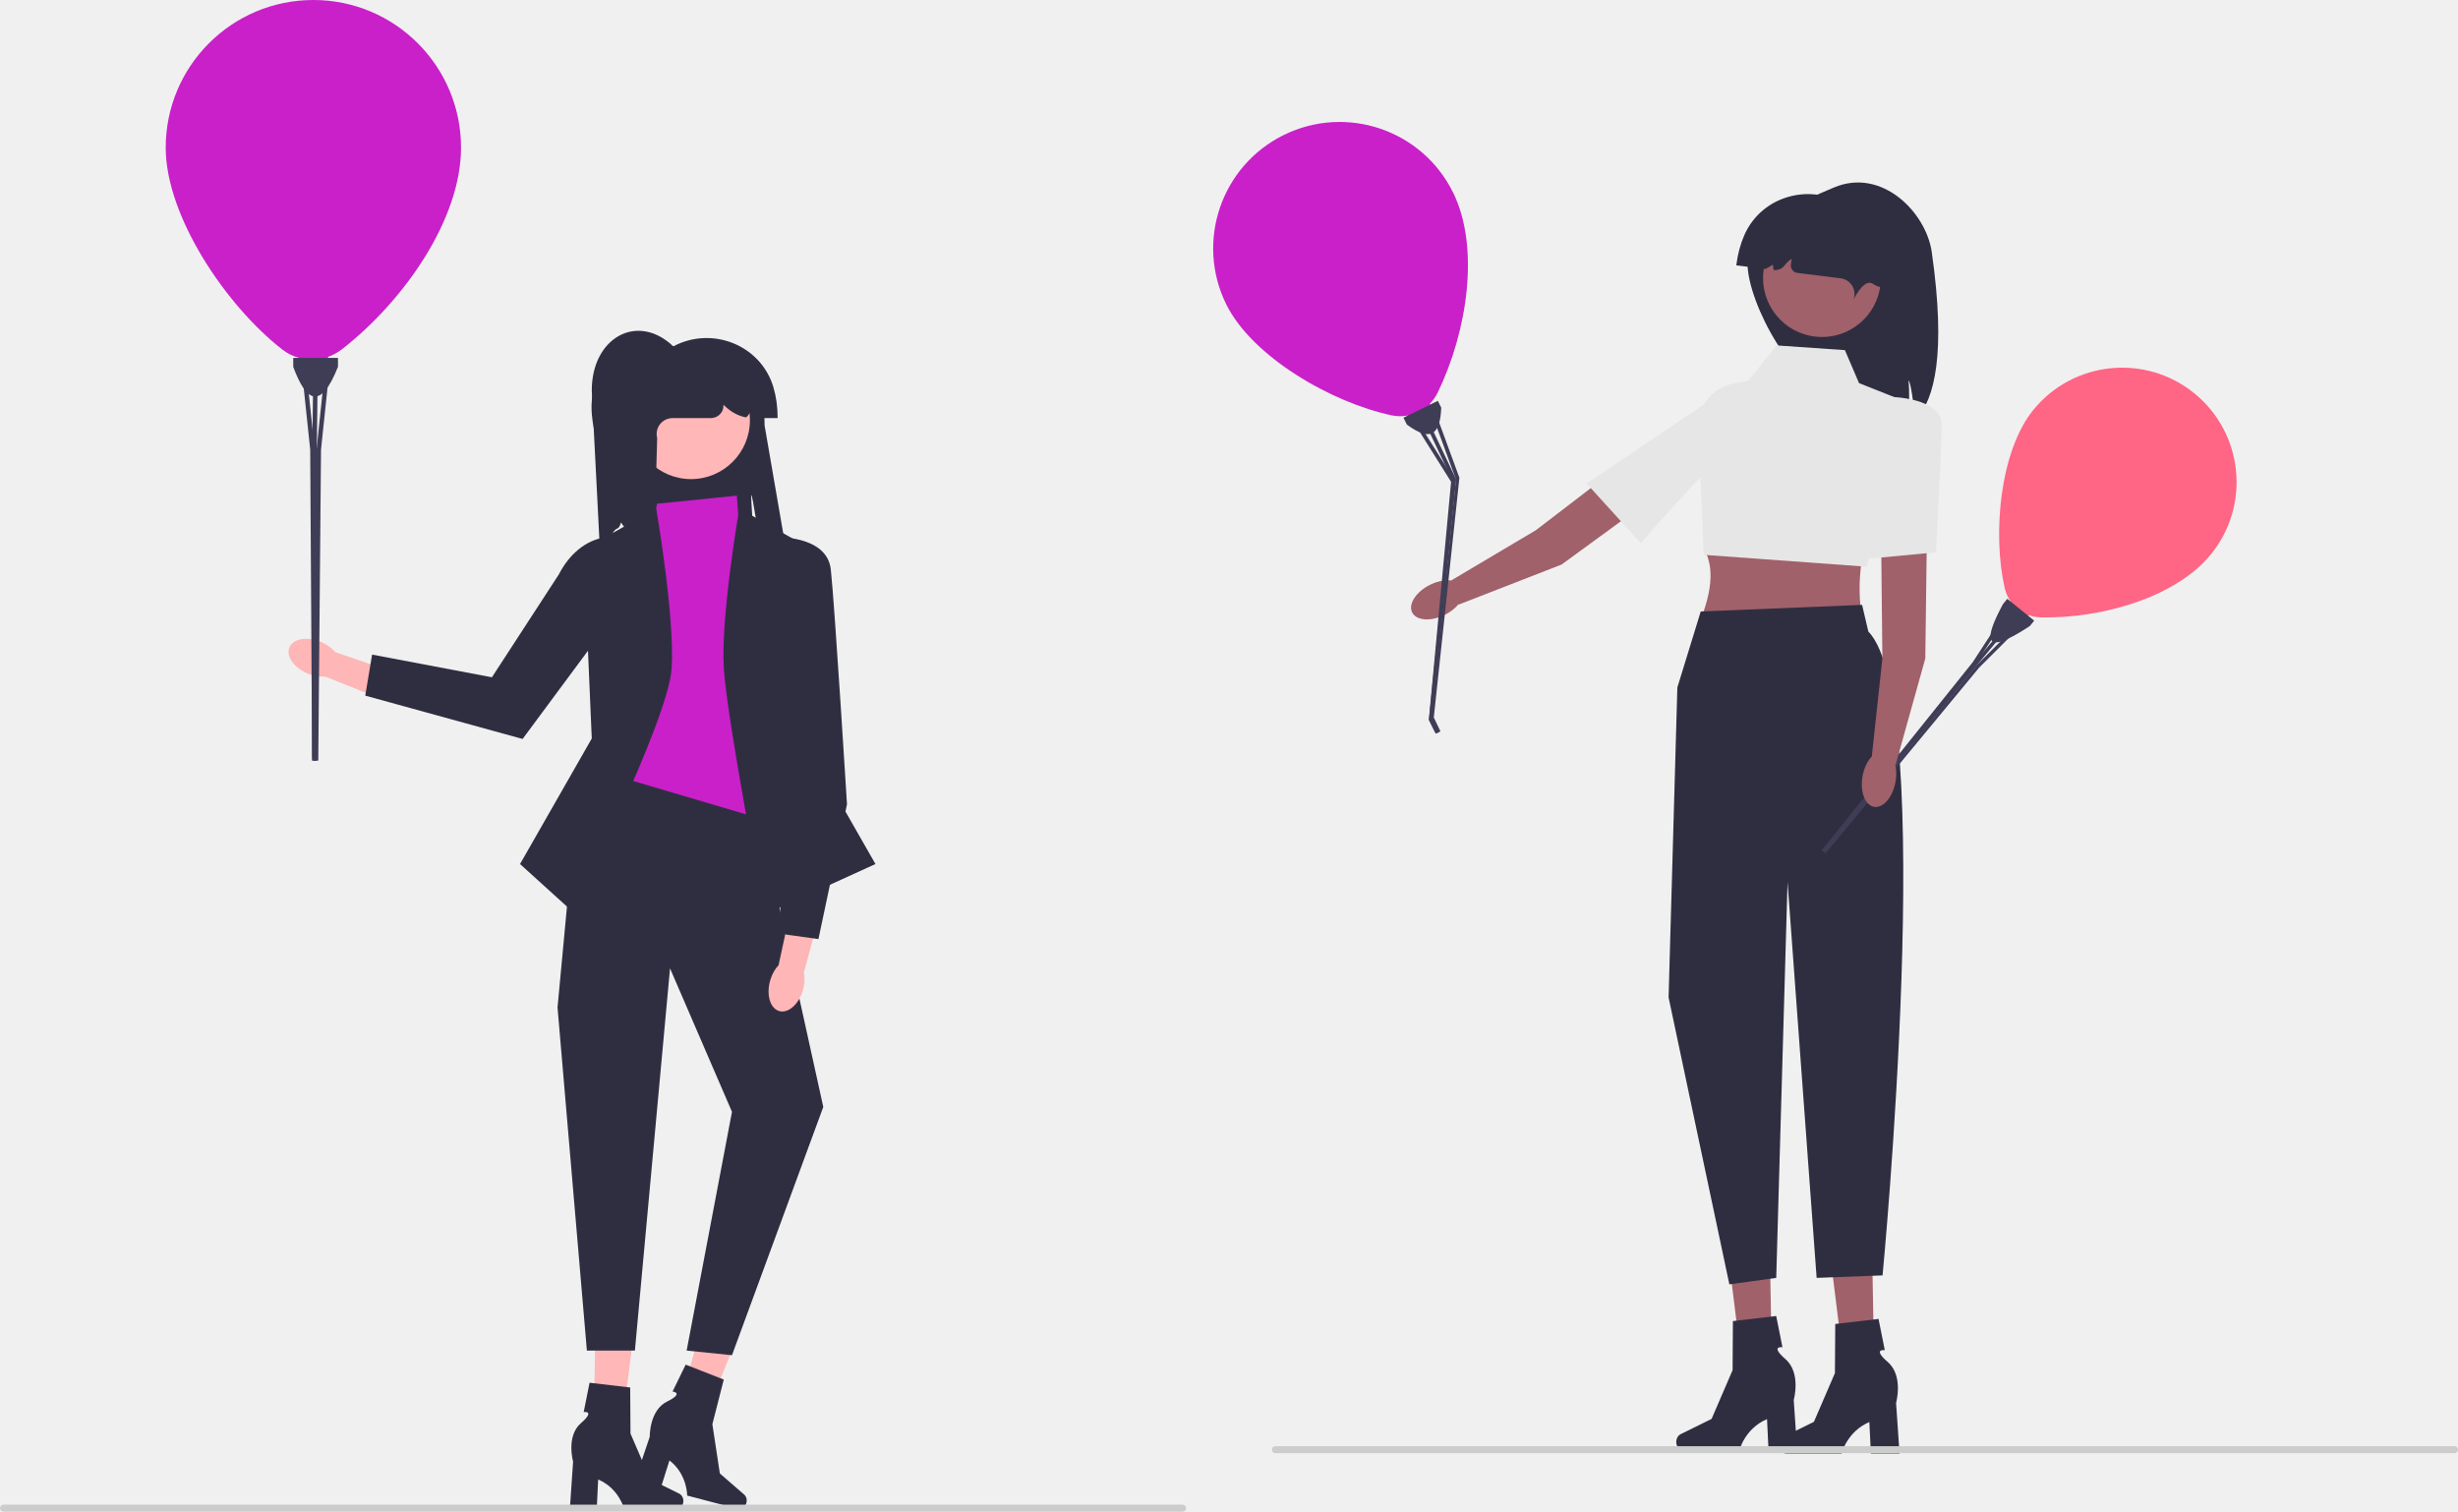
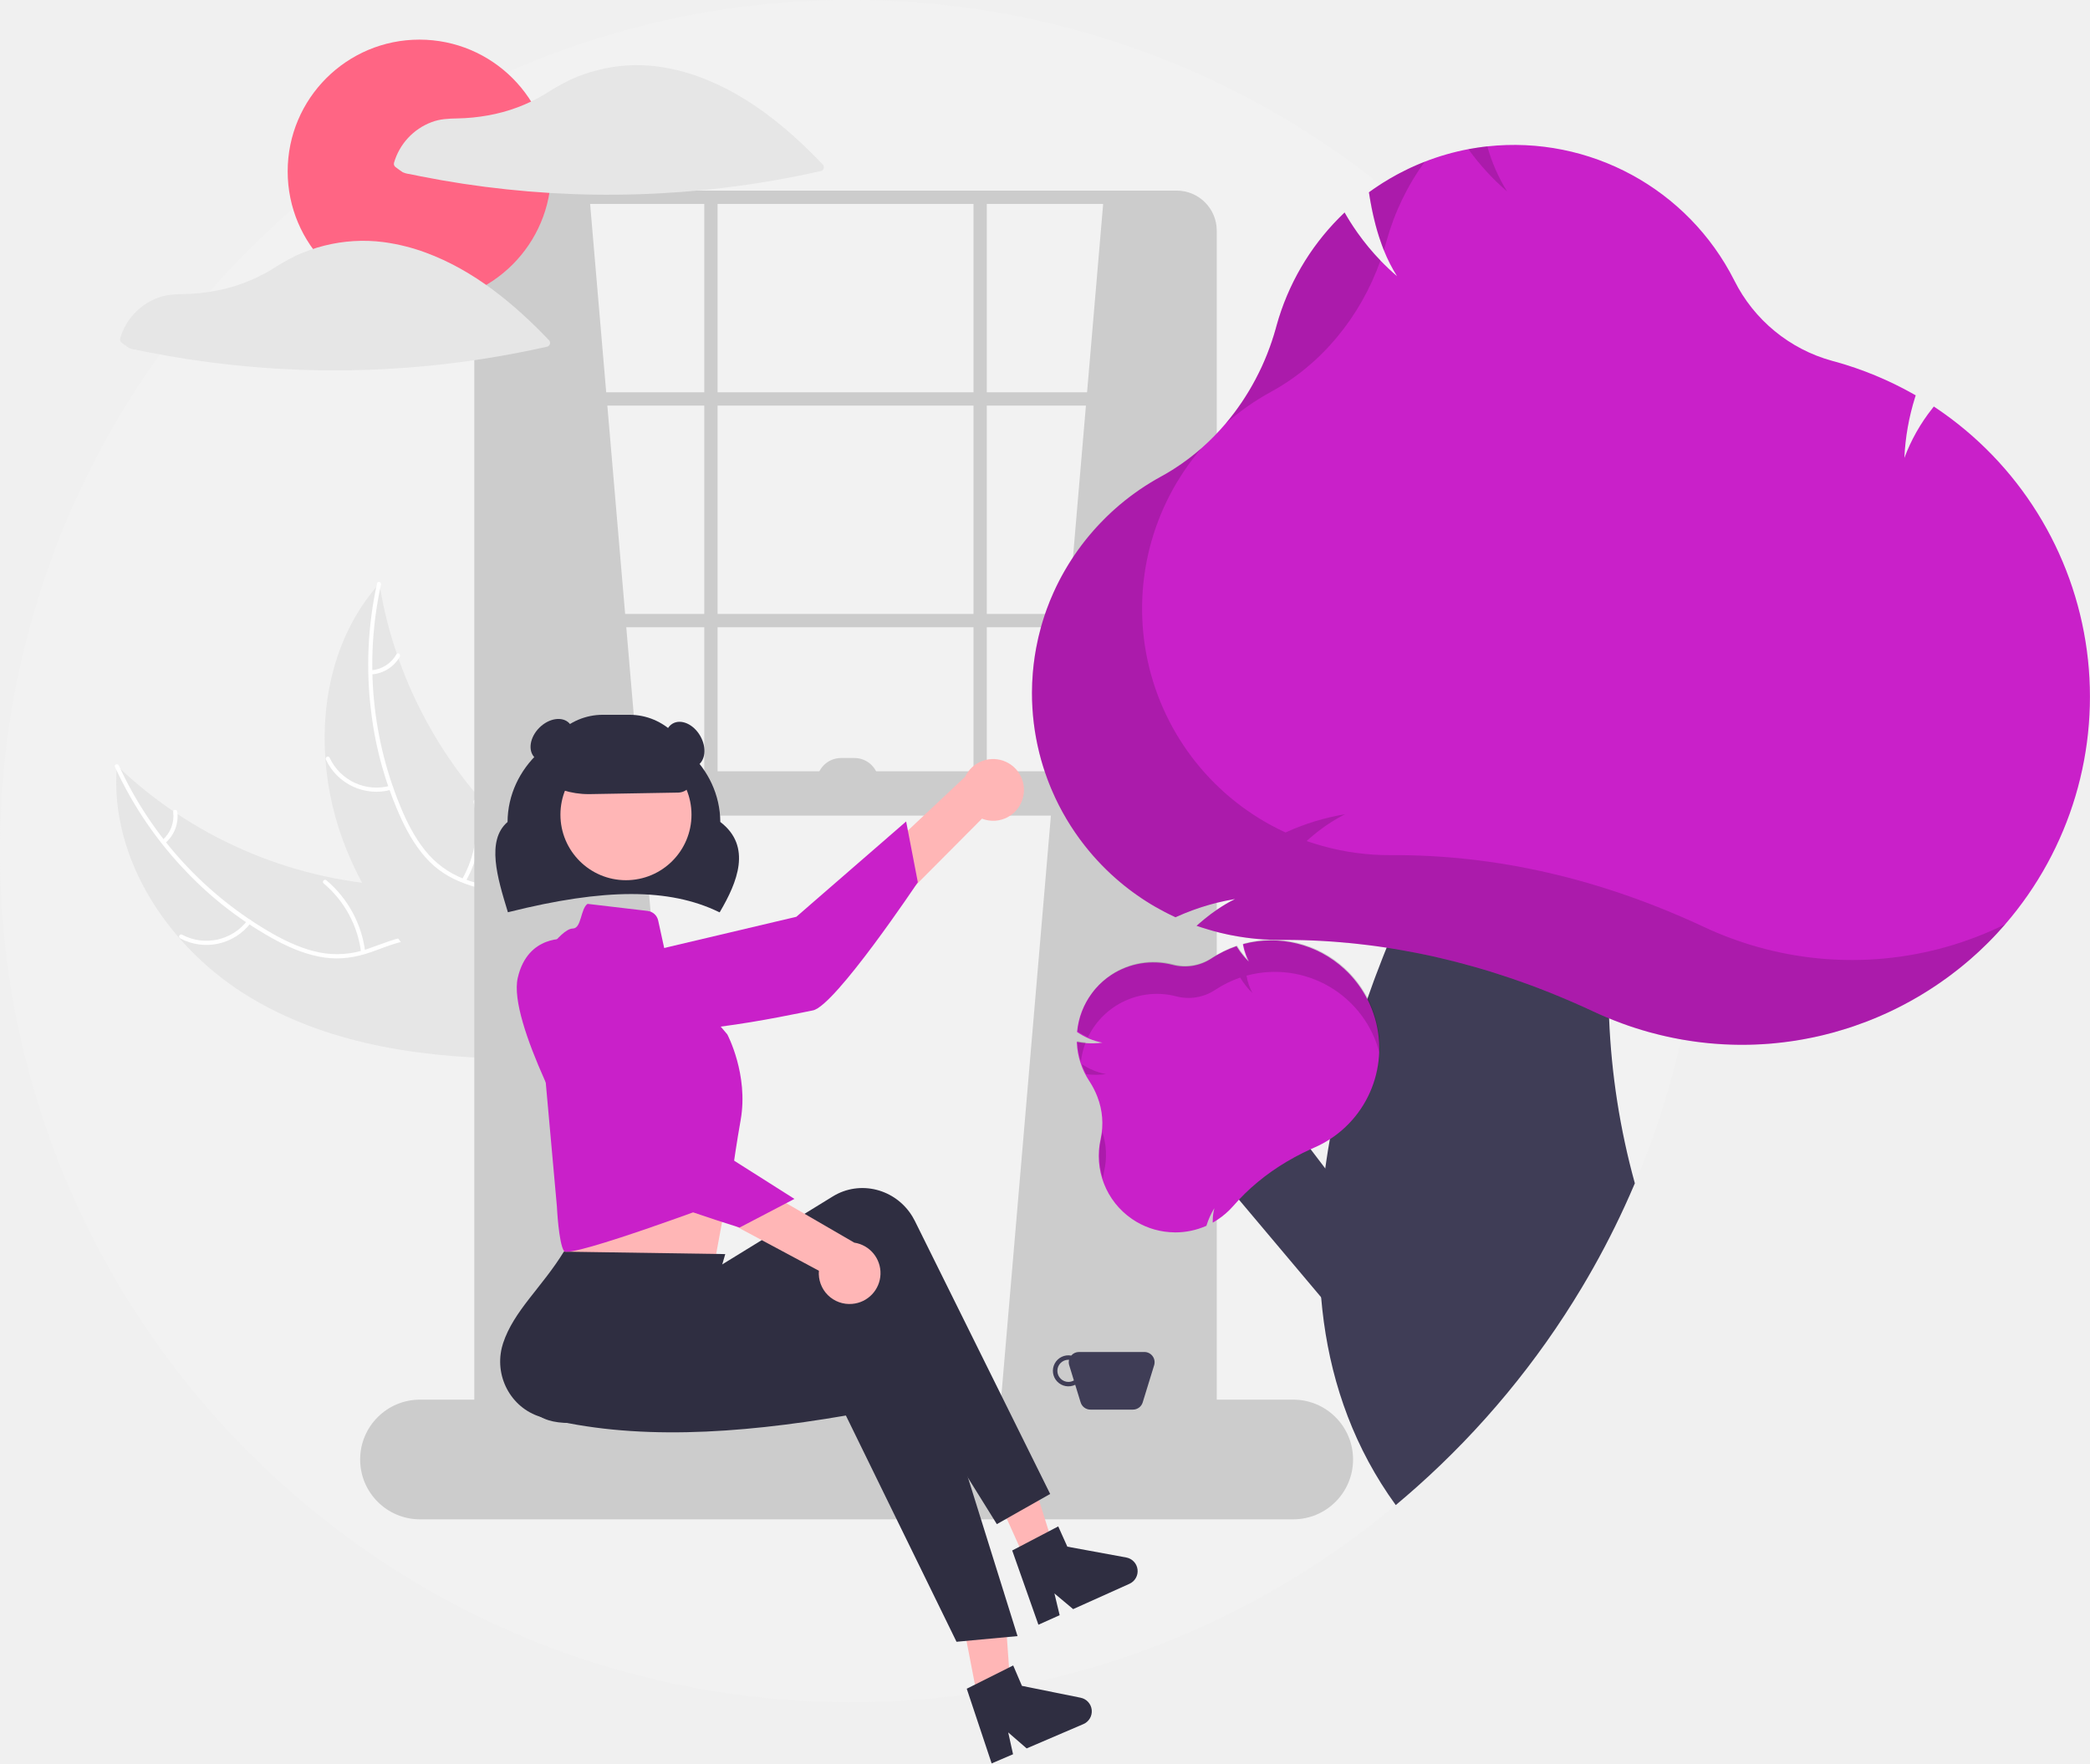
- <svg xmlns="http://www.w3.org/2000/svg" width="840.67" height="517.058" viewBox="0 0 840.67 517.058">
-   <path d="M268.192,184.276l-5.331,1.695c-.067-.29-.145-.58-.234-.87-.691-2.225-1.004,1.773-2.799,.29,.128,1.918-2.632-17.799-2.9-15.903-.112,.797,.853,14.007,.669,14.788l-41.397,.396c.234-3.987-1.89-2.453-3.769-5.972-1.11,3.307-1.282,.909-3.039,3.903-.736,1.266-1.522,2.481-2.37,3.669-.407,.586-.836,1.16-1.277,1.729l-.563,.178-2.788-54.646c0-18.016,15.613-26.765,27.881-15.056,6.518,6.222,22.461-1.924,26.135,3.976,3.669,5.905,5.091,14.057,5.091,23.068l6.691,38.754Z" fill="#2f2e41" />
-   <g>
-     <polygon points="202.911 494.667 211.892 494.879 216.898 454.53 203.644 454.217 202.911 494.667" fill="#ffb7b7" />
-     <path d="M233.724,513.404h0c0,1.517-1.077,2.747-2.405,2.747h-17.827s-1.754-7.052-8.907-10.087l-.494,10.087h-9.196l1.114-16.219s-2.46-8.677,2.649-13.113c5.109-4.435,.971-3.818,.971-3.818l2.01-10.038,13.896,1.634,.102,15.758,6.744,15.641,9.892,4.886c.88,.435,1.45,1.426,1.45,2.521l0,0Z" fill="#2f2e41" />
+ <svg xmlns="http://www.w3.org/2000/svg" data-name="Layer 1" width="943.001" height="795.629" viewBox="0 0 943.001 795.629">
+   <path d="M896.499,436.185q0,16.77-1.41,33.2-1.11,12.825-3.03,25.42-2.04,13.335-5,26.35v.01q-1.935,8.565-4.25,16.99a378.355,378.355,0,0,1-16.67,47.92q-2.16,5.085-4.46,10.1a378.585,378.585,0,0,1-19.46,36.94,385.534,385.534,0,0,1-74.35,89.85q-4.74,4.215-9.61,8.29a382.421,382.421,0,0,1-245.76,88.93c-212.08,0-384-171.92-384-384,0-212.08,171.92-384,384-384a382.306,382.306,0,0,1,238.77,83.25q4.77,3.78,9.42,7.73a386.731,386.731,0,0,1,42.23,41.8h.01A382.505,382.505,0,0,1,896.499,436.185Z" transform="translate(-128.4995 -52.18526)" fill="#f2f2f2" />
+   <path d="M241.856,502.516c-36.581-21.772-64.19-62.461-60.606-104.878a196.133,196.133,0,0,0,123.333,54.055c17.822,1.053,37.754.369,50.874,12.478,8.163,7.534,11.963,18.878,12.586,29.969.623,11.091-1.599,22.124-3.809,33.011l.761,2.667C322.426,529.978,278.436,524.288,241.856,502.516Z" transform="translate(-128.4995 -52.18526)" fill="#e6e6e6" />
+   <path d="M182.142,397.593a167.641,167.641,0,0,0,69.678,76.049c6.587,3.687,13.59,6.854,21.032,8.323a41.405,41.405,0,0,0,21.723-1.721c6.534-2.204,12.963-5.214,19.919-5.791,7.332-.608,14.12,2.221,19.453,7.175,6.525,6.062,10.483,14.107,14.08,22.109,3.994,8.885,8.001,18.176,15.659,24.565.928.774-.328,2.168-1.254,1.396-13.322-11.116-15.497-29.732-26.146-42.824-4.969-6.109-11.809-10.757-19.935-10.635-7.106.107-13.738,3.206-20.334,5.495-6.927,2.403-13.865,3.532-21.178,2.474-7.48-1.081-14.622-3.981-21.274-7.484a162.642,162.642,0,0,1-40.498-30.723A170.614,170.614,0,0,1,180.355,398.165c-.501-1.095,1.29-1.66,1.787-.572Z" transform="translate(-128.4995 -52.18526)" fill="#fff" />
+   <path d="M241.624,468.62a25.152,25.152,0,0,1-31.817,6.956c-1.064-.571-.227-2.25.838-1.679a23.29,23.29,0,0,0,29.583-6.531c.727-.964,2.119.296,1.396,1.254Z" transform="translate(-128.4995 -52.18526)" fill="#fff" />
+   <path d="M291.41,481.797a48.478,48.478,0,0,0-16.879-31.036c-.925-.777.33-2.172,1.254-1.396A50.424,50.424,0,0,1,293.284,481.697c.148,1.201-1.727,1.294-1.874.1Z" transform="translate(-128.4995 -52.18526)" fill="#fff" />
+   <path d="M201.841,431.157a14.237,14.237,0,0,0,4.79-12.632c-.163-1.198,1.712-1.29,1.874-.1a15.954,15.954,0,0,1-5.268,13.986.97.97,0,0,1-1.325.071.943.943,0,0,1-.071-1.325Z" transform="translate(-128.4995 -52.18526)" fill="#fff" />
+   <path d="M299.659,315.46c.123.745.246,1.491.383,2.243a187.493,187.493,0,0,0,7.517,29.471c.243.747.501,1.499.765,2.238a197.66,197.66,0,0,0,36.584,62.908,191.952,191.952,0,0,0,20.694,20.552c10.233,8.722,22.022,17.365,28.582,28.626a32.93,32.93,0,0,1,1.871,3.621L368.189,528.683c-.136.113-.258.232-.394.346l-.997,2.589c-.405-.299-.818-.618-1.223-.917-.236-.172-.465-.359-.701-.532-.155-.119-.31-.24-.457-.339-.052-.04-.103-.08-.141-.113-.147-.099-.273-.206-.405-.299q-3.474-2.664-6.923-5.386c-.015-.006-.015-.006-.023-.027-17.484-13.872-33.964-29.326-47.574-46.789-.409-.526-.833-1.057-1.23-1.611a183.167,183.167,0,0,1-16.25-25.087,161.928,161.928,0,0,1-6.968-14.829,134.653,134.653,0,0,1-9.588-40.995c-2.043-28.075,4.916-56.49,22.949-77.632C298.727,316.522,299.182,315.995,299.659,315.46Z" transform="translate(-128.4995 -52.18526)" fill="#e6e6e6" />
+   <path d="M300.403,315.957a167.641,167.641,0,0,0,9.848,102.672c3.04,6.91,6.724,13.655,11.782,19.308a41.405,41.405,0,0,0,18.381,11.705c6.544,2.175,13.489,3.641,19.391,7.369,6.22,3.929,9.937,10.274,11.212,17.441,1.56,8.769-.123,17.575-2.069,26.13-2.16,9.498-4.555,19.33-2.287,29.042.275,1.177-1.567,1.534-1.841.359-3.945-16.896,5.527-33.07,4.907-49.934-.29-7.869-2.953-15.699-9.515-20.494-5.738-4.193-12.899-5.711-19.544-7.856-6.977-2.252-13.197-5.528-18.399-10.775-5.322-5.367-9.278-11.982-12.481-18.784a162.642,162.642,0,0,1-13.838-48.913,170.614,170.614,0,0,1,2.683-57.888c.26-1.176,2.029-.549,1.771.619Z" transform="translate(-128.4995 -52.18526)" fill="#fff" />
+   <path d="M305.132,408.481A25.152,25.152,0,0,1,275.54,394.879c-.506-1.096,1.174-1.933,1.68-.836a23.29,23.29,0,0,0,27.553,12.596c1.161-.331,1.513,1.512.359,1.841Z" transform="translate(-128.4995 -52.18526)" fill="#fff" />
+   <path d="M336.95,448.976a48.477,48.477,0,0,0,5.209-34.943c-.271-1.178,1.571-1.535,1.841-.359a50.424,50.424,0,0,1-5.494,36.35c-.605,1.047-2.158-.006-1.556-1.048Z" transform="translate(-128.4995 -52.18526)" fill="#fff" />
+   <path d="M295.923,354.616a14.237,14.237,0,0,0,11.429-7.202c.591-1.055,2.144 0,1.556,1.048a15.954,15.954,0,0,1-12.626,7.995.97.97,0,0,1-1.1-.741.943.943,0,0,1,.741-1.1Z" transform="translate(-128.4995 -52.18526)" fill="#fff" />
+   <path d="M394.499,141.185l47,550.192-94,7.068V148.185C358.7,140.774,374.779,139.614,394.499,141.185Z" transform="translate(-128.4995 -52.18526)" fill="#ccc" />
+   <path d="M626.499,141.185l-47,550.192,94,7.068V148.185C662.298,140.774,646.22,139.614,626.499,141.185Z" transform="translate(-128.4995 -52.18526)" fill="#ccc" />
+   <path d="M659.425,721.185H360.574a18.095,18.095,0,0,1-18.075-18.075V156.26a18.095,18.095,0,0,1,18.075-18.075H659.425A18.095,18.095,0,0,1,677.499,156.26v546.85A18.095,18.095,0,0,1,659.425,721.185Zm-298.851-577A12.088,12.088,0,0,0,348.499,156.26v546.85a12.089,12.089,0,0,0,12.075,12.075H659.425a12.089,12.089,0,0,0,12.075-12.075V156.26a12.088,12.088,0,0,0-12.075-12.075Z" transform="translate(-128.4995 -52.18526)" fill="#ccc" />
+   <rect x="217" y="177" width="329" height="6" fill="#ccc" />
+   <rect x="217" y="277" width="329" height="6" fill="#ccc" />
+   <rect x="317.764" y="89" width="6" height="273" fill="#ccc" />
+   <rect x="439.236" y="89" width="6" height="273" fill="#ccc" />
+   <path d="M711.999,737.685h-394a27,27,0,0,1,0-54h394a27,27,0,0,1,0,54Z" transform="translate(-128.4995 -52.18526)" fill="#ccc" />
+   <rect x="219" y="348" width="327" height="20" fill="#ccc" />
+   <path d="M453.194,463.836l-.415-.2c-22.292-10.769-51.483-10.759-94.653.035l-.461.115-.138-.455c-4.567-14.974-9.74-31.934-.021-40.278.136-24.485,21.614-44.368,47.996-44.368,26.376,0,47.851,19.872,47.995,44.351,14.458,11.054,7.567,27.388-.068,40.402Z" transform="translate(-128.4995 -52.18526)" fill="#2f2e41" />
+   <path d="M590.206,411.405a13.844,13.844,0,0,1-18.647,10.147l-78.778,79.165L485.753,476.136,563.994,402.621a13.919,13.919,0,0,1,26.212,8.784Z" transform="translate(-128.4995 -52.18526)" fill="#ffb6b6" />
+   <path d="M395.507,487.618s-7.147,16.197,10.488,26.185,79.273-3.812,89.274-5.738S542.625,450.237,542.625,450.237l-5.282-27.415-49.54,43.005Z" transform="translate(-128.4995 -52.18526)" fill="#c920c9" />
+   <path d="M382.499,577.185l1,19s-2.952,16.83-.524,20.462c2.409,3.614,68.15,4.07,68.15,4.07s4.344-23.416,8.085-43.913Z" transform="translate(-128.4995 -52.18526)" fill="#ffb6b6" />
+   <polygon points="443.014 776.221 456.758 773.445 452.824 717.931 432.54 722.028 443.014 776.221" fill="#ffb6b6" />
+   <polygon points="462.701 703.978 475.478 698.233 458.903 645.117 440.045 653.597 462.701 703.978" fill="#ffb6b6" />
+   <path d="M602.33,726.235l-24.058,13.622-59.332-95.342c-41.651,28.061-82.381,41.499-123.441,48.67-13.882,2.472-28.035,1.219-30.701-12.91q-.187-.991-.298-1.993c-1.639-15.433,17.558-35.215,19.999-54.097l52.54-3.154,6.479,8.307L504.28,591.982c12.219-7.512,28.291-3.449,35.897,9.076q.602.992,1.118,2.033Z" transform="translate(-128.4995 -52.18526)" fill="#2f2e41" />
+   <path d="M587.605,790.372l-27.528,2.558-49.913-102.081c-49.495,8.512-96.19,11.239-136.579.942-13.675-3.438-22.034-17.558-18.67-31.538q.236-.98.545-1.94c4.834-14.748,17.487-25.183,27.456-41.404L455.733,618.016l-8.133,28.062,70.736-9.154c14.225-1.841,27.217,8.456,29.018,22.998q.143,1.152.186,2.313Z" transform="translate(-128.4995 -52.18526)" fill="#2f2e41" />
+   <circle cx="282.432" cy="367.57" r="29.568" fill="#ffb6b6" />
+   <path d="M393.598,459.997l27.111,3.19a5.532,5.532,0,0,1,4.758,4.313l4.311,19.729,26.877,31.651s9.651,18.096,6.032,38.605-5.21,35.748-5.21,35.748S385.381,620.263,382.968,616.644s-3.196-20.058-3.196-20.058L370.121,489.216S380.979,471.121,387.011,471.121C390.904,470.989,390.405,462.228,393.598,459.997Z" transform="translate(-128.4995 -52.18526)" fill="#c920c9" />
+   <ellipse cx="329.711" cy="539.387" rx="6.884" ry="8.261" fill="#c920c9" />
+   <path d="M564.693,814.113l20.954-10.501,3.949,9.213,26.496,5.356a6.261,6.261,0,0,1,1.227,11.892l-25.601,10.974-8.319-7.222,2.183,9.852-9.653,4.138Z" transform="translate(-128.4995 -52.18526)" fill="#2f2e41" />
+   <path d="M585.204,751.744l20.766-10.868,4.111,9.142,26.587,4.889a6.261,6.261,0,0,1,1.436,11.869l-25.404,11.422-8.445-7.074,2.356,9.812-9.578,4.307Z" transform="translate(-128.4995 -52.18526)" fill="#2f2e41" />
+   <path d="M394.039,410.48a37.838,37.838,0,0,1-21.826-6.886l-.213-.149v-.26a28.532,28.532,0,0,1,28.5-28.5h12a28.532,28.532,0,0,1,28.5,28.5,6.636,6.636,0,0,1-6.49,6.604l-39.796.686C394.488,410.479,394.263,410.48,394.039,410.48Z" transform="translate(-128.4995 -52.18526)" fill="#2f2e41" />
+   <ellipse cx="437.499" cy="388.185" rx="8" ry="11" transform="translate(-263.9783 218.5714) rotate(-30)" fill="#2f2e41" />
+   <ellipse cx="377.5" cy="386.185" rx="11" ry="8" transform="translate(-291.0066 327.8583) rotate(-45)" fill="#2f2e41" />
+   <path d="M644.838,662.185H615.325a4.57,4.57,0,0,0-3.499,1.617,6.999,6.999,0,1,0,1.806,13.173l2.448,7.954a4.611,4.611,0,0,0,4.408,3.255h19.188a4.611,4.611,0,0,0,4.407-3.255l5.163-16.777A4.612,4.612,0,0,0,644.838,662.185Zm-34.256,13.5a5,5,0,1,1,0-10c.091,0,.176.022.267.027a4.564,4.564,0,0,0,.07,2.441l2.112,6.865A4.937,4.937,0,0,1,610.581,675.685Z" transform="translate(-128.4995 -52.18526)" fill="#3f3d56" />
+   <path d="M513.052,640.478a13.844,13.844,0,0,1-15.07-14.951L399.543,572.775,421.074,558.989l92.873,53.858a13.919,13.919,0,0,1-.895,27.63Z" transform="translate(-128.4995 -52.18526)" fill="#ffb6b6" />
+   <path d="M384.182,475.832s-17.566-2.2-22.075,17.56,26.396,74.846,31.111,83.874,68.983,28.773,68.983,28.773l24.747-12.926-55.411-35.118Z" transform="translate(-128.4995 -52.18526)" fill="#c920c9" />
+   <path d="M379.5,342h6a11,11,0,0,1,11,11v0a0,0,0,0,1,0,0h-28a0,0,0,0,1,0,0v0A11,11,0,0,1,379.5,342Z" fill="#ccc" />
+   <circle cx="189.242" cy="77.324" r="59.442" fill="#ff6584" />
+   <path d="M499.738,126.411c-15.731-16.502-34.001-31.557-55.63-39.512a89.414,89.414,0,0,0-18.633-4.682c-.051-.007-.1.003-.15-.001a2.746,2.746,0,0,0-.314-.062,71.725,71.725,0,0,0-26.622,1.607A73.554,73.554,0,0,0,385.993,88.079a108.399,108.399,0,0,0-11.631,6.592,75.653,75.653,0,0,1-25.703,9.589,86.468,86.468,0,0,1-13.805,1.355c-4.018.081-7.807.22-11.613,1.672a27.874,27.874,0,0,0-16.976,18.381,1.807,1.807,0,0,0,.803,1.974c1.03.737,2.034,1.574,3.115,2.231a9.719,9.719,0,0,0,3.043.83q2.58.544,5.167,1.057,9.529,1.888,19.137,3.343,19.442,2.943,39.094,4.146a435.303,435.303,0,0,0,78.685-2.365,436.802,436.802,0,0,0,43.655-7.551A1.764,1.764,0,0,0,499.738,126.411Z" transform="translate(-128.4995 -52.18526)" fill="#e6e6e6" />
+   <path d="M320.562,166.155a89.414,89.414,0,0,0-18.632-4.682c-.051-.007-.1.003-.15-.001a2.747,2.747,0,0,0-.314-.062,71.725,71.725,0,0,0-26.622,1.607,73.555,73.555,0,0,0-12.396,4.318,108.4,108.4,0,0,0-11.631,6.592,75.653,75.653,0,0,1-25.703,9.589,86.468,86.468,0,0,1-13.805,1.355c-4.018.081-7.807.22-11.613,1.672A27.874,27.874,0,0,0,182.72,204.923a1.807,1.807,0,0,0,.803,1.974c1.03.737,2.034,1.574,3.115,2.231a9.719,9.719,0,0,0,3.043.83q2.58.544,5.167,1.057,9.529,1.888,19.137,3.343,19.442,2.943,39.094,4.146a435.303,435.303,0,0,0,78.685-2.365,436.803,436.803,0,0,0,43.655-7.551,1.764,1.764,0,0,0,.771-2.922C360.461,189.165,342.191,174.11,320.562,166.155Z" transform="translate(-128.4995 -52.18526)" fill="#e6e6e6" />
+   <polygon points="620.723 557.099 575.011 497.048 538.943 517.442 615.374 608.204 620.723 557.099" fill="#3f3d56" />
+   <path d="M854.519,511.665a329.337,329.337,0,0,0,11.62,74.41q-2.16,5.085-4.46,10.1a378.585,378.585,0,0,1-19.46,36.94,385.534,385.534,0,0,1-74.35,89.85q-4.74,4.215-9.61,8.29c-18.51-25.52-28.5-53.68-32.45-82.66-.5-3.68-.91-7.4-1.22-11.1v-.02a236.759,236.759,0,0,1-.73-27.04c.01-.72.03-1.45.06-2.18.35-9.64,1.22-19.3,2.53-28.87v-.01c.15-1.1.3-2.2.47-3.3.48-3.3,1.02-6.6,1.61-9.88a400.208,400.208,0,0,1,14.34-55.79v-.01c.17-.53.34-1.05.53-1.57.66-1.98,1.33-3.94,2.02-5.9a3.435,3.435,0,0,1,.16-.45q1.335-3.84,2.73-7.62.375-1.05.78-2.1c1.05-2.81,2.12-5.6,3.21-8.35.34-.88.69-1.76,1.04-2.63.27-.67.53-1.34.81-2v-.01q2.385-5.895,4.83-11.56c4.57-10.62,9.27-20.61,13.85-29.82l.01-.01c19.01-38.13,36.29-62.89,36.29-62.89l64.89,21c-7.74,13.73-13.73,33.98-17.01,57.87a323.067,323.067,0,0,0-2.49,57.3Z" transform="translate(-128.4995 -52.18526)" fill="#3f3d56" />
+   <path d="M746.669,505.555c-.38-.89-.81-1.76-1.25-2.63a49.257,49.257,0,0,0-8.71-12c-.52-.53-1.06-1.06-1.62-1.56a48.718,48.718,0,0,0-45.48-11.26l-.04.02-.3.08.07.34a28.28,28.28,0,0,0,1.3,4.65c.15.41.32.8.49,1.19.07.18.16.34.24.52,0,0-.01.01.01.01,0,.01.01.02.01.03.19.37.37.75.57,1.11-.41-.39-.8-.79-1.18-1.2-.37-.38-.71-.78-1.05-1.18a33.147,33.147,0,0,1-3.15-4.34l-.16-.27-.28.11a49.113,49.113,0,0,0-10.72,5.25l-.36.24a21.802,21.802,0,0,1-17.51,2.86,34.718,34.718,0,0,0-27.59,4.51,34.303,34.303,0,0,0-7.18,6.26c-.18.21-.36.43-.54.64-.38.46-.74.93-1.09,1.41a34.263,34.263,0,0,0-6.67,17.23l-.02.23.19.13a29.714,29.714,0,0,0,11.24,4.68,33.63,33.63,0,0,1-7.64.19h-.01a30.941,30.941,0,0,1-3.44-.48l-.21-.04h-.01l-.26-.05.04.48a34.399,34.399,0,0,0,5.57,17.15l.1.14a1.407,1.407,0,0,1,.1.16,35.997,35.997,0,0,1,3.52,6.91,32.918,32.918,0,0,1,1.48,18.91,34.48,34.48,0,0,0,14.12,36.18,34.296,34.296,0,0,0,16.95,5.95c.83.07,1.67.11,2.51.11a34.479,34.479,0,0,0,13.97-2.91l.16-.06.04-.18a33.841,33.841,0,0,1,3.54-7.78,23.575,23.575,0,0,0-.74,5.87v.66l.57-.33c.49-.29.99-.6,1.44-.89a35.226,35.226,0,0,0,7.27-6.32c.83-.96,1.67-1.89,2.55-2.82l.01-.01c1.71-1.82,3.52-3.6,5.4-5.3a100.973,100.973,0,0,1,12.8-9.77,110.307,110.307,0,0,1,14.13-7.68h.01c.55-.26,1.11-.51,1.66-.75a48.741,48.741,0,0,0,7.01-3.76c.08-.05.15-.09.22-.14a48.792,48.792,0,0,0,17.92-60.5Z" transform="translate(-128.4995 -52.18526)" fill="#c920c9" />
+   <path d="M626.777,580.184a34.46,34.46,0,0,0-.619,3.684,34.929,34.929,0,0,1-.782-18.176c.208-.921.364-1.853.486-2.791A32.78,32.78,0,0,1,626.777,580.184Z" transform="translate(-128.4995 -52.18526)" opacity="0.15" />
+   <path d="M627.533,536.806a33.631,33.631,0,0,1-8.932.043,34.586,34.586,0,0,1-2.007-4.545A29.305,29.305,0,0,0,627.533,536.806Z" transform="translate(-128.4995 -52.18526)" opacity="0.15" />
+   <path d="M618.364,522.484a34.761,34.761,0,0,0-2.161,8.705,34.362,34.362,0,0,1-1.602-8.768l-.025-.48.472.092A33.397,33.397,0,0,0,618.364,522.484Z" transform="translate(-128.4995 -52.18526)" opacity="0.15" />
+   <path d="M630.217,491.738a34.632,34.632,0,0,1,27.574-4.516,21.766,21.766,0,0,0,17.52-2.855l.361-.238a48.965,48.965,0,0,1,10.714-5.262l.288-.1.157.26a33.12,33.12,0,0,0,5.376,6.725,25.398,25.398,0,0,1-2.618-7.51l-.068-.346.341-.09a48.721,48.721,0,0,1,61.116,49.7,48.73,48.73,0,0,0-59.715-35.207l-.341.09.068.346a25.399,25.399,0,0,0,2.618,7.51,33.121,33.121,0,0,1-5.376-6.725l-.157-.26-.288.1a48.964,48.964,0,0,0-10.714,5.262l-.361.238a21.766,21.766,0,0,1-17.52,2.855,34.556,34.556,0,0,0-39.8,18.426,41.881,41.881,0,0,1-4.493-2.51l-.196-.124.023-.23A34.418,34.418,0,0,1,630.217,491.738Z" transform="translate(-128.4995 -52.18526)" opacity="0.15" />
+   <path d="M1001.979,236.225l-.95-.63-.69.9a81.83,81.83,0,0,0-12.59,22.29,106.752,106.752,0,0,1,4.82-27.29l.3-.93-.86-.49a157.689,157.689,0,0,0-35.5-14.72l-1.35-.36a70.061,70.061,0,0,1-44.15-36.28,111.368,111.368,0,0,0-111.43-60.49h-.01c-.24.02-.49.05-.73.08-.41.04-.81.09-1.21.14-.82.11-1.62.22-2.42.34-.68.1-1.37.21-2.05.33-.36.05-.71.11-1.06.18-.35.06-.71.12-1.06.19h-.01a110.254,110.254,0,0,0-19.66,5.65h-.01v.01l-1.61.63q-2.49,1.02-4.94,2.16c-.37.17-.73.35-1.1.52-.1.05-.21.1-.31.16-1.05.5-2.09,1.02-3.12,1.57-.15.07-.3.15-.45.23l-.96.51q-3.165,1.71-6.22,3.63c-.17.1-.33.2-.5.31-.18.12-.37.24-.55.36-.11.06-.22.14-.33.21-.31.19-.61.39-.91.6-.6.39-1.2.79-1.79,1.2-.61.41-1.21.84-1.81,1.27l-.6.43.11.74c.1.61.19,1.22.3,1.82.1.6.2,1.19.31,1.78.17.99.36,1.97.55,2.92.13.63.25,1.25.39,1.86q.195.945.42,1.89c.29,1.3.6,2.56.93,3.8.16.62.33,1.24.51,1.85.1.37.2.74.31,1.1q.12.375.24.75c.02.08.04.17.07.26a2.406,2.406,0,0,0,.08.25q.165.555.33,1.08c.06.19.12.38.19.56.14.43.29.87.44,1.29.16.48.33.96.5,1.43.04.12.08.23.12.35.03.09.06.18.1.27.04.1.08.21.12.31.17.45.34.91.52,1.36.06.16.12.33.19.49a71.635,71.635,0,0,0,5.95,11.7q-3.885-3.33-7.48-7.06a107.658,107.658,0,0,1-10.2-12.31c-.25-.34-.5-.69-.73-1.04-.47-.67-.93-1.34-1.38-2.02-.48-.7-.94-1.43-1.39-2.15-.3-.48-.6-.97-.89-1.45-.29-.46-.56-.91-.82-1.37l-.78-1.34h-.01v.01l-1.1,1.08c-.44.43-.88.86-1.31,1.29a111.134,111.134,0,0,0-28.27,48.65l-.15.55-.15.57c-.29,1.02-.58,2.01-.89,3.02v.01c-.3,1-.62,2-.96,2.98-.31.93-.63,1.85-.97,2.77q-.165.465-.36.93c-.21.6-.44,1.19-.67,1.79-.11.27-.22.55-.33.82-.27.66-.54,1.32-.81,1.97-.04.1-.09.21-.14.31-.08.2-.17.4-.25.59-.21.48-.43.97-.64,1.45-.15.31-.29.63-.43.94-.06.14-.13.28-.19.42-.37.8-.75,1.59-1.15,2.37-.45.92-.91,1.84-1.4,2.74-.43.84-.88,1.66-1.35,2.48-.81,1.45-1.66,2.89-2.54,4.29-.34.54-.68,1.08-1.03,1.62-.08.13-.16.26-.24.38-.29.47-.59.92-.9,1.38-.21.31-.42.62-.63.92-.35.54-.72,1.06-1.1,1.57-.1.16-.21.31-.32.46-.56.78-1.12,1.54-1.69,2.3-.02.01-.02.02-.03.03-.02,0-.02.01-.03.02-.25.33-.5.66-.76.98-.34.47-.71.93-1.08,1.38-.6.76-1.23,1.53-1.87,2.28-.02.02-.03.04-.05.05a106.528,106.528,0,0,1-10.74,10.92c-.07.06-.12.12-.19.17-.54.47-1.08.94-1.64,1.4q-.345.285-.69.57c-.38.32-.77.64-1.15.93a.793.793,0,0,1-.15.12c-.34.28-.67.54-1.01.8-.41.33-.82.64-1.24.95q-2.97,2.25-6.1,4.25c-.31.21-.64.42-.96.62-.19.12-.38.24-.56.34-.76.47-1.52.93-2.28,1.37-.76.45-1.54.88-2.31,1.3-1.65.9-3.28,1.84-4.87,2.82-.8.5-1.6,1-2.39,1.51q-4.71,3.06-9.07,6.55a110.737,110.737,0,0,0-8.35,7.41q-.495.48-.99.99c-.66.65-1.3,1.31-1.91,1.97-.98,1.01-1.92,2.05-2.85,3.1a112.398,112.398,0,0,0-12.96,18.02,105.926,105.926,0,0,0-5.08,9.89c-1.15,2.53-2.2,5.12-3.15,7.74q-.945,2.625-1.77,5.3c-.27.89-.53,1.79-.78,2.69-.85,3.05-1.56,6.13-2.14,9.22q-.705,3.72-1.14,7.45c-.15,1.25-.27,2.5-.38,3.74q-.386,4.572-.395,9.152a111.31,111.31,0,0,0,3.315,27.178q.735,2.94,1.63,5.85c.3.97.62,1.93.94,2.89q1.215,3.6,2.69,7.13.885,2.115,1.86,4.2a111.616,111.616,0,0,0,15.68,24.56q1.545,1.845,3.19,3.63c.01,0,0,.01,0,.01a110.899,110.899,0,0,0,8.63,8.44h.01q1.815,1.605,3.69,3.11c.01-.01.01,0,.01,0,1.26,1.02,2.53,2,3.83,2.95q.975.705,1.98,1.41,1.965,1.395,4.01,2.69h.01q2.04,1.32,4.14,2.52c2.81,1.61,5.69,3.12,8.65,4.49l.5.23.51-.23a109.461,109.461,0,0,1,14.64-5.37c1.1-.32,2.21-.61,3.31-.89q4.17-1.035,8.4-1.74a69.101,69.101,0,0,0-7.94,4.67c-1.97,1.33-3.91,2.78-5.86,4.38-.65.53-1.3,1.08-1.95,1.64l-1.62,1.4,2.03.67c.74.24,1.48.48,2.22.7,1.01.32,2.01.61,2.99.88q3.21.9,6.46,1.59c.53.11,1.05.22,1.58.33,1.03.2,2.07.4,3.11.58a.687.687,0,0,0,.13.02c1.08.18,2.17.35,3.25.5q3.015.435,6.03.69c.22.03.44.04.67.05.49.04.97.08,1.46.11,1.08.07,2.17.12,3.26.16.08,0,.15.01.23.01.55.02,1.1.04,1.65.05,0,0,0,.01.01,0,.55.01,1.1.02,1.65.02h3.04c.57,0,1.14.01,1.72.01.8,0,1.61.01,2.41.02.21,0,.43.01.65.01,1.28.02,2.56.05,3.84.08.08,0,.16.01.24.01,1.28.04,2.56.08,3.84.14.28.01.56.02.85.04q1.845.075,3.69.18c.35.02.71.05,1.07.07.93.05,1.87.11,2.8.18.55.03,1.09.07,1.64.12,2.22.17,4.43.36,6.65.58.74.06,1.48.14,2.22.22q2.97.315,5.96.69c.89.1,1.78.22,2.67.34.1.01.2.02.3.04,1.1.15,2.19.3,3.29.46.72.1,1.44.21,2.16.32.74.11,1.48.22,2.22.35.4.06.8.13,1.21.2.96.15,1.93.31,2.9.49a2.348,2.348,0,0,1,.26.04c2.06.36,4.13.74,6.19,1.15,1.21.23,2.41.47,3.61.72.94.19,1.88.39,2.82.59.16.03.32.07.48.11a.515.515,0,0,0,.11.02c1.42.31,2.85.63,4.27.97q7.395,1.71,14.77,3.8c1.13.31,2.26.64,3.39.97.48.14.95.28,1.42.42.98.29,1.95.58,2.93.89.86.26,1.73.53,2.59.81.54.17,1.08.34,1.62.52.84.26,1.68.53,2.51.82.71.22,1.41.45,2.11.7,1,.33,2.01.67,3.01,1.03.29.1.59.2.88.31,1.22.42,2.44.85,3.66,1.3,1.19.43,2.38.87,3.56,1.31.82.31,1.64.61,2.45.93.91.35,1.82.7,2.72,1.06,1.3.51,2.61,1.03,3.91,1.56,1.2.48,2.39.97,3.59,1.48.22.09.45.18.67.28,1.04.43,2.08.88,3.11,1.33.67.28,1.33.57,1.99.86q4.32,1.89,8.63,3.91h.01c1.8.85,3.63,1.66,5.47,2.43.43.18.86.36,1.3.53.73.31,1.47.6,2.21.9.48.19.96.38,1.45.56.71.28,1.43.55,2.15.81.76.28,1.51.56,2.28.82.27.1.54.19.82.29.89.3,1.78.6,2.68.89.09.03.18.06.28.09.94.3,1.88.6,2.83.88a2.002,2.002,0,0,0,.23.07c1.02.31,2.06.61,3.09.9,1.52.42,3.05.82,4.58,1.19.28.07.56.14.84.2.82.2,1.63.39,2.45.57.87.2,1.75.38,2.62.56.88.18,1.76.36,2.63.52.47.09.94.18,1.4.26l1.23.21c.85.15,1.7.28,2.56.42a.195.195,0,0,1,.07.01c.97.15,1.93.29,2.9.41.93.13,1.86.24,2.79.35.19.02.39.04.59.06.77.09,1.54.18,2.31.25q.33.03.66.06c.76.07,1.52.14,2.28.19a3.559,3.559,0,0,0,.46.03c.68.06,1.36.11,2.04.14.48.04.95.06,1.43.09.25.01.49.02.74.03.66.04,1.32.06,1.99.08.81.03,1.62.05,2.42.07.97.02,1.95.03,2.92.03h.02c.95,0,1.91-.01,2.86-.03h.36l1.05-.03c.54-.01,1.08-.03,1.61-.05,1.02-.04,2.03-.09,3.04-.15.4-.02.81-.05,1.21-.07.18-.01.37-.03.55-.04.63-.04,1.25-.08,1.88-.13.65-.05,1.31-.11,1.96-.18.84-.08,1.68-.17,2.52-.26.66-.07,1.32-.15,1.97-.23a2.032,2.032,0,0,0,.26-.04c.63-.07,1.26-.15,1.88-.24.74-.1,1.47-.21,2.2-.32.08-.01.15-.02.23-.03,1.26-.2,2.53-.4,3.8-.63,1.33-.24,2.66-.5,3.98-.77.49-.1.97-.21,1.46-.31.27-.06.55-.11.81-.17.41-.09.81-.18,1.21-.28.07-.01.15-.03.22-.04.56-.12,1.11-.26,1.67-.4,1.12-.27,2.22-.55,3.32-.85.49-.12.98-.25,1.45-.38.14-.04.28-.08.41-.12q3.045-.855,6.04-1.81c.88-.28,1.75-.57,2.62-.88q2.805-.96,5.56-2.02c.49-.18.98-.38,1.47-.57.72-.29,1.44-.58,2.15-.87.64-.27,1.28-.54,1.93-.82.32-.13.64-.27.96-.41.96-.42,1.92-.85,2.87-1.28.64-.3,1.27-.59,1.9-.89,1-.48,1.99-.97,2.98-1.46.25-.13.49-.26.73-.38.63-.32,1.26-.65,1.9-.97,1.01-.54,2.02-1.08,3.02-1.64.34-.18.67-.37,1.01-.56q1.65-.93,3.27-1.89,3.585-2.145,7.07-4.48c.58-.38,1.16-.78,1.73-1.17,1.08-.74,2.14-1.5,3.2-2.26.11-.08.21-.16.32-.23.53-.39,1.06-.78,1.59-1.18,1.1-.83,2.19-1.67,3.28-2.53.02-.01.05-.04.08-.06.49-.39.98-.78,1.46-1.17,1.49-1.21,2.96-2.44,4.4-3.71.71-.61,1.41-1.24,2.1-1.87.52-.47,1.04-.94,1.55-1.42,1.03-.97,2.04-1.93,3.04-2.91.5-.48.99-.98,1.49-1.48.49-.5.99-1,1.48-1.51.17-.17.34-.35.51-.53.5-.53,1-1.07,1.5-1.6.43-.46.85-.94,1.28-1.42.72-.8,1.45-1.6,2.16-2.41a1.534,1.534,0,0,1,.12-.13c.04-.05.08-.09.11-.13h-.01a156.932,156.932,0,0,0-31.27-232.97Z" transform="translate(-128.4995 -52.18526)" fill="#c920c9" />
+   <g opacity="0.15">
+     <path d="M799.572,118.217a78.596,78.596,0,0,0,8.907,20.32,108.181,108.181,0,0,1-17.443-19.049Q795.277,118.686,799.572,118.217Z" transform="translate(-128.4995 -52.18526)" />
+     <path d="M701.994,228.954a111.706,111.706,0,0,0-20.628,14.5,113.721,113.721,0,0,0,22.809-43.249c.053-.191.106-.383.158-.575l.149-.541a111.176,111.176,0,0,1,29.574-49.953l1.109-1.081.782,1.336a108.706,108.706,0,0,0,15.42,20.317C742.296,195.301,724.646,216.603,701.994,228.954Z" transform="translate(-128.4995 -52.18526)" />
+     <path d="M754.123,160.839l-.149.541c-.052.191-.105.384-.158.575-.292,1.052-.603,2.097-.923,3.137a115.871,115.871,0,0,1-6.622-25.416l-.116-.738.607-.434a112.161,112.161,0,0,1,24.601-13.373A111.427,111.427,0,0,0,754.123,160.839Z" transform="translate(-128.4995 -52.18526)" />
+     <path d="M652.353,267.205a100.592,100.592,0,0,0,18.278-12.831,111.147,111.147,0,0,0,37.395,173.177l.506.233.505-.228a106.629,106.629,0,0,1,26.358-8.004,76.17,76.17,0,0,0-15.751,10.693l-1.618,1.399,2.03.67c1.752.579,3.504,1.112,5.207,1.585a112.223,112.223,0,0,0,30.743,4.113c47.202-.302,94.77,10.61,141.382,32.434a158.832,158.832,0,0,0,24.788,9.161,156.275,156.275,0,0,0,111.103-10.423,157.132,157.132,0,0,1-160.744,48.673,158.831,158.831,0,0,1-24.788-9.161C801.134,486.874,753.566,475.961,706.364,476.263a112.222,112.222,0,0,1-30.743-4.113c-1.703-.473-3.456-1.006-5.207-1.585l-2.03-.67L670.002,468.496a76.17,76.17,0,0,1,15.751-10.693,106.629,106.629,0,0,0-26.358,8.004l-.505.228-.506-.233a111.201,111.201,0,0,1-6.032-198.596Z" transform="translate(-128.4995 -52.18526)" />
  </g>
-   <g>
-     <polygon points="230.235 488.092 238.868 490.576 253.949 452.818 241.209 449.152 230.235 488.092" fill="#ffb7b7" />
-     <path d="M255.285,514.035h0c-.385,1.468-1.739,2.384-3.023,2.047l-17.243-4.524s.093-7.266-6.056-12.017l-3.037,9.631-8.895-2.334,5.193-15.405s-.178-9.017,5.89-12.011c6.067-2.994,1.908-3.447,1.908-3.447l4.491-9.2,13.027,5.107-3.9,15.268,2.554,16.84,8.328,7.236c.741,.644,1.041,1.747,.763,2.807l0,0Z" fill="#2f2e41" />
-   </g>
-   <polygon points="252.021 169.523 224.698 172.311 207.412 271.566 259.827 279.93 252.021 169.523" fill="#c920c9" />
-   <path d="M199.605,187.924l2.788,64.683-24.535,42.936,17.844,16.171s32.899-65.241,34.014-83.084c1.115-17.844-5.299-54.709-5.299-54.709l-24.812,14.003Z" fill="#2f2e41" />
-   <path d="M277.671,187.924l-2.788,64.683,24.535,42.936-37.918,17.286s-12.825-66.356-13.94-84.199c-1.115-17.844,5.299-54.709,5.299-54.709l24.812,14.003Z" fill="#2f2e41" />
-   <polygon points="210.758 265.432 197.933 267.105 190.684 344.613 200.721 461.966 217.142 461.966 229.159 331.23 250.348 380.3 234.845 461.966 250.348 463.547 281.574 378.628 259.827 279.93 210.758 265.432" fill="#2f2e41" />
-   <path d="M263.393,335.404c.607-2.136,1.646-3.959,2.883-5.259l4.494-20.718,9.796,2.427-5.613,20.755c.369,1.756,.295,3.852-.311,5.989-1.386,4.881-5.027,8.122-8.133,7.24-3.106-.882-4.5-5.554-3.114-10.434h0Z" fill="#ffb6b6" />
-   <path d="M264.748,183.734s18.086-.921,19.403,11.072c1.317,11.993,5.53,80.3,5.53,80.3l-9.766,46.105-13.926-1.935,6.154-58.687-7.395-76.855Z" fill="#2f2e41" />
-   <path d="M109.735,219.559c2.059,.854,3.753,2.103,4.905,3.487l20.124,6.899-3.563,9.48-20.03-8.019c-1.793,.163-3.874-.156-5.933-1.01-4.703-1.951-7.508-5.959-6.267-8.952,1.242-2.993,6.061-3.837,10.763-1.885h0Z" fill="#ffb6b6" />
-   <path d="M224.648,190.791l0,0-45.91,61.971-53.816-14.819,2.34-14.039,40.979,7.761,22.862-35.146c7.465-14.43,22.178-17.336,33.545-5.728Z" fill="#2f2e41" />
-   <circle cx="236.346" cy="143.741" r="20.136" fill="#ffb7b7" />
-   <path d="M265.961,143.012h-6.784l-1.843-2.483c-.895,0-1.554,2.387-2.411,2.205-2.613-.556-5.011-1.915-6.976-3.811-.166-.16-.338-.314-.516-.461l.003,.046c.157,2.455-1.868,4.504-4.328,4.504h-13.081c-3.571,0-6.176,3.38-5.267,6.833l-1.176,42.237c0-8.621-38.141-52.639-12.267-70.259,5.99-4.079,10.338-3.346,18.959-3.346h0c13.25-7.067,29.919-.472,34.225,13.914,.964,3.223,1.463,6.786,1.463,10.621Z" fill="#2f2e41" />
-   <path d="M655.528,143.152c-.97-1.02-1.65-12.25-2.85-13,.48,1.61,.26,13.62,.19,15.3-10.56,7.2-17.72-11.3-25.19-11.3-13.53,0-30-30.47-30-44s17.044-20.716,29.5-26c16.5-7,31.586,8.601,33.5,22,5,35,.88,50.3-5.15,57Z" fill="#2f2e41" />
-   <circle cx="623.133" cy="95.132" r="20.136" fill="#a0616a" />
-   <path d="M593.833,90.76l10.035,1.246,2.467-1.477,.274,1.817c1.412,.175,2.845-.372,3.698-1.511,.681-.908,1.519-1.698,2.475-2.308-.127,.662-.224,1.329-.29,1.998-.138,1.396,.841,2.655,2.234,2.828l14.77,1.833c3.544,.44,5.713,4.115,4.385,7.43,0,0,3.588-7.758,6.797-5.465,7,5,27.164-5.588,9.996-20.688-5.442-4.786-9.847-4.594-18.402-5.656h0c-12.279-8.645-29.633-4.154-35.678,9.593-1.354,3.079-2.287,6.554-2.76,10.36Z" fill="#2f2e41" />
-   <path d="M638.226,217.205h-58.788c4.927-10.995,7.957-21.467,3.221-29.796l55.566-3.221c-2.777,11.244-3.116,22.28,0,33.018Z" fill="#a0616a" />
-   <path d="M630.978,119.762l-23.354-1.611-9.664,12.08-4.899,.891c-7.344,1.335-12.573,7.889-12.245,15.346l1.906,43.313,55.821,4.07,13.374-56.402-16.106-6.412-4.832-11.274Z" fill="#e6e6e6" />
-   <g>
-     <polygon points="641.129 474.26 631.56 474.486 626.226 431.495 640.348 431.161 641.129 474.26" fill="#a0616a" />
-     <path d="M608.299,494.224h0c0,1.617,1.147,2.927,2.562,2.927h18.994s1.869-7.514,9.49-10.747l.526,10.747h9.798l-1.187-17.281s2.621-9.245-2.822-13.971c-5.444-4.726-1.034-4.068-1.034-4.068l-2.141-10.696-14.806,1.741-.109,16.789-7.185,16.665-10.539,5.206c-.938,.463-1.545,1.519-1.545,2.687l-0,0Z" fill="#2f2e41" />
-   </g>
-   <g>
-     <polygon points="606.129 473.26 596.56 473.486 591.226 430.495 605.348 430.161 606.129 473.26" fill="#a0616a" />
-     <path d="M573.299,493.224h0c0,1.617,1.147,2.927,2.562,2.927h18.994s1.869-7.514,9.49-10.747l.526,10.747h9.798l-1.187-17.281s2.621-9.245-2.822-13.971c-5.444-4.726-1.034-4.068-1.034-4.068l-2.141-10.696-14.806,1.741-.109,16.789-7.185,16.665-10.539,5.206c-.938,.463-1.545,1.519-1.545,2.687l-0,0Z" fill="#2f2e41" />
-   </g>
-   <path d="M581.678,209.152l-8,26-3,106,20.789,98.161,16.028-2.211,3.869-135.413,9.949,135.413,22.55-.853s18.814-196.097-4.864-220.23l-2.139-9.12-55.183,2.252Z" fill="#2f2e41" />
-   <g>
-     <polygon points="567.087 169.021 534.096 193.097 498.872 206.803 496.424 198.486 525.287 181.356 561.135 153.891 567.087 169.021" fill="#a0616a" />
-     <ellipse cx="491.598" cy="205.179" rx="9.634" ry="5.72" transform="translate(-39.8764 241.2624) rotate(-26.53829)" fill="#a0616a" />
-     <path d="M588.205,134.674s10.249,14.072,2.842,19.607c-7.408,5.535-29.854,31.506-29.854,31.506l-18.552-20.403,45.565-30.71Z" fill="#e6e6e6" />
-   </g>
-   <g>
-     <path d="M107.178,0c-27.89,0-50.5,22.61-50.5,50.5,0,23.455,20.564,53.999,39.846,69.036,1.733,1.351,3.668,2.292,5.685,2.854l1.894,6.818c.394,1.417,1.684,2.398,3.155,2.398h.24c1.535,0,2.864-1.066,3.197-2.564l1.557-7.005c1.684-.598,3.295-1.467,4.761-2.615,21.579-16.897,40.665-44.673,40.665-68.921C157.678,22.61,135.068,0,107.178,0Z" fill="#c920c9" />
-     <path d="M115.594,125.485c-6.068,15.204-10.949,11.74-15.303,0v-3.061h15.303v3.061Z" fill="#3f3d56" />
-     <polygon points="108.708 123.962 108.364 152.816 108.348 153.795 108.279 254.03 108.279 258.682 108.264 260.152 106.726 260.152 106.741 258.759 106.741 254.03 106.818 153.795 106.902 146.886 107.178 123.947 108.708 123.962" fill="#3f3d56" />
-     <polygon points="108.432 260.152 106.887 260.152 106.741 258.759 106.711 254.03 106.091 153.795 102.939 123.786 104.461 123.626 106.902 146.886 107.629 153.795 107.935 254.03 107.943 255.507 108.279 258.682 108.432 260.152" fill="#3f3d56" />
-     <polygon points="112.947 123.786 109.794 153.795 108.907 254.03 108.853 260.152 107.453 260.152 107.943 255.507 107.95 254.03 108.256 153.795 108.364 152.816 111.424 123.626 112.947 123.786" fill="#3f3d56" />
-   </g>
-   <g>
-     <path d="M750.471,134.518c-16.783-13.625-41.433-11.066-55.059,5.716-11.459,14.114-14.006,42.539-9.75,61.008,.383,1.66,1.087,3.171,2.027,4.495l-2.191,5.028c-.456,1.045-.158,2.266,.727,2.985l.144,.117c.924,.75,2.244,.758,3.176,.019l4.359-3.455c1.305,.463,2.699,.727,4.142,.752,21.24,.374,46.294-7.015,58.14-21.606,13.625-16.783,11.066-41.433-5.716-55.059Z" fill="#ff6584" />
-     <path d="M694.232,214.138c-16.529,10.905-15.563,4.396-9.208-7.476l1.495-1.842,9.208,7.476-1.495,1.842Z" fill="#3f3d56" />
-     <polygon points="690.832 209.858 676.528 227.052 676.041 227.634 627.031 287.915 624.758 290.714 624.031 291.591 623.106 290.839 623.795 290.009 626.106 287.163 675.12 226.886 678.546 222.77 689.918 209.101 690.832 209.858" fill="#3f3d56" />
-     <polygon points="624.133 291.673 623.203 290.918 623.795 290.009 626.087 287.148 674.683 226.531 687.446 206.933 688.441 207.581 678.546 222.77 675.608 227.282 626.824 287.747 626.107 288.639 624.758 290.714 624.133 291.673" fill="#3f3d56" />
-     <polygon points="693.468 211.823 676.911 228.34 627.409 288.221 624.386 291.878 623.543 291.194 626.107 288.639 626.833 287.754 675.986 227.589 676.528 227.052 692.631 210.982 693.468 211.823" fill="#3f3d56" />
-   </g>
-   <g>
-     <path d="M439.139,46.14c-21.446,10.516-30.306,36.426-19.79,57.872,8.844,18.035,36.172,33.768,56.669,38.06,1.842,.386,3.685,.379,5.448,.051l4.027,4.528c.837,.941,2.199,1.209,3.331,.654l.184-.09c1.18-.579,1.8-1.9,1.491-3.177l-1.444-5.973c1.069-1.095,1.98-2.371,2.675-3.806,10.221-21.129,14.425-49.683,5.282-68.328-10.516-21.446-36.426-30.306-57.872-19.79Z" fill="#c920c9" />
-     <path d="M492.924,139.455c-.325,8.029-2.766,12.467-11.767,5.77l-1.154-2.353,11.767-5.77,1.154,2.353Z" fill="#3f3d56" />
-     <polygon points="487.055 140.881 497.669 163.197 498.027 163.956 489.898 245.643 491.652 249.22 492.194 250.355 491.012 250.935 490.498 249.859 488.715 246.223 496.85 164.533 494.31 159.189 485.873 141.446 487.055 140.881" fill="#3f3d56" />
-     <polygon points="492.324 250.292 491.135 250.875 490.498 249.859 488.692 246.234 496.291 164.807 482.553 142.921 483.663 142.223 494.31 159.189 497.474 164.227 489.633 245.773 490.196 246.905 491.652 249.22 492.324 250.292" fill="#3f3d56" />
-     <polygon points="490.248 139.147 499.139 163.411 490.38 245.406 492.647 250.133 491.571 250.661 490.196 246.905 489.645 245.767 497.956 163.991 497.669 163.197 489.017 139.598 490.248 139.147" fill="#3f3d56" />
-   </g>
-   <path d="M0,515.868c0,.66,.53,1.19,1.19,1.19H404.48c.66,0,1.19-.53,1.19-1.19,0-.66-.53-1.19-1.19-1.19H1.19c-.66,0-1.19,.53-1.19,1.19Z" fill="#ccc" />
-   <path d="M435,495.868c0,.66,.53,1.19,1.19,1.19h403.29c.66,0,1.19-.53,1.19-1.19,0-.66-.53-1.19-1.19-1.19H436.19c-.66,0-1.19,.53-1.19,1.19Z" fill="#ccc" />
-   <polygon points="659.004 184.394 658.48 225.233 648.318 261.638 640.195 258.608 643.802 225.239 643.328 180.082 659.004 184.394" fill="#a0616a" />
-   <ellipse cx="642.655" cy="266.484" rx="9.634" ry="5.72" transform="translate(265.3634 851.01) rotate(-79.68097)" fill="#a0616a" />
-   <path d="M646.673,135.767s17.407,.24,17.392,9.487-1.924,43.661-1.924,43.661l-27.453,2.606,11.985-55.754Z" fill="#e6e6e6" />
</svg>
